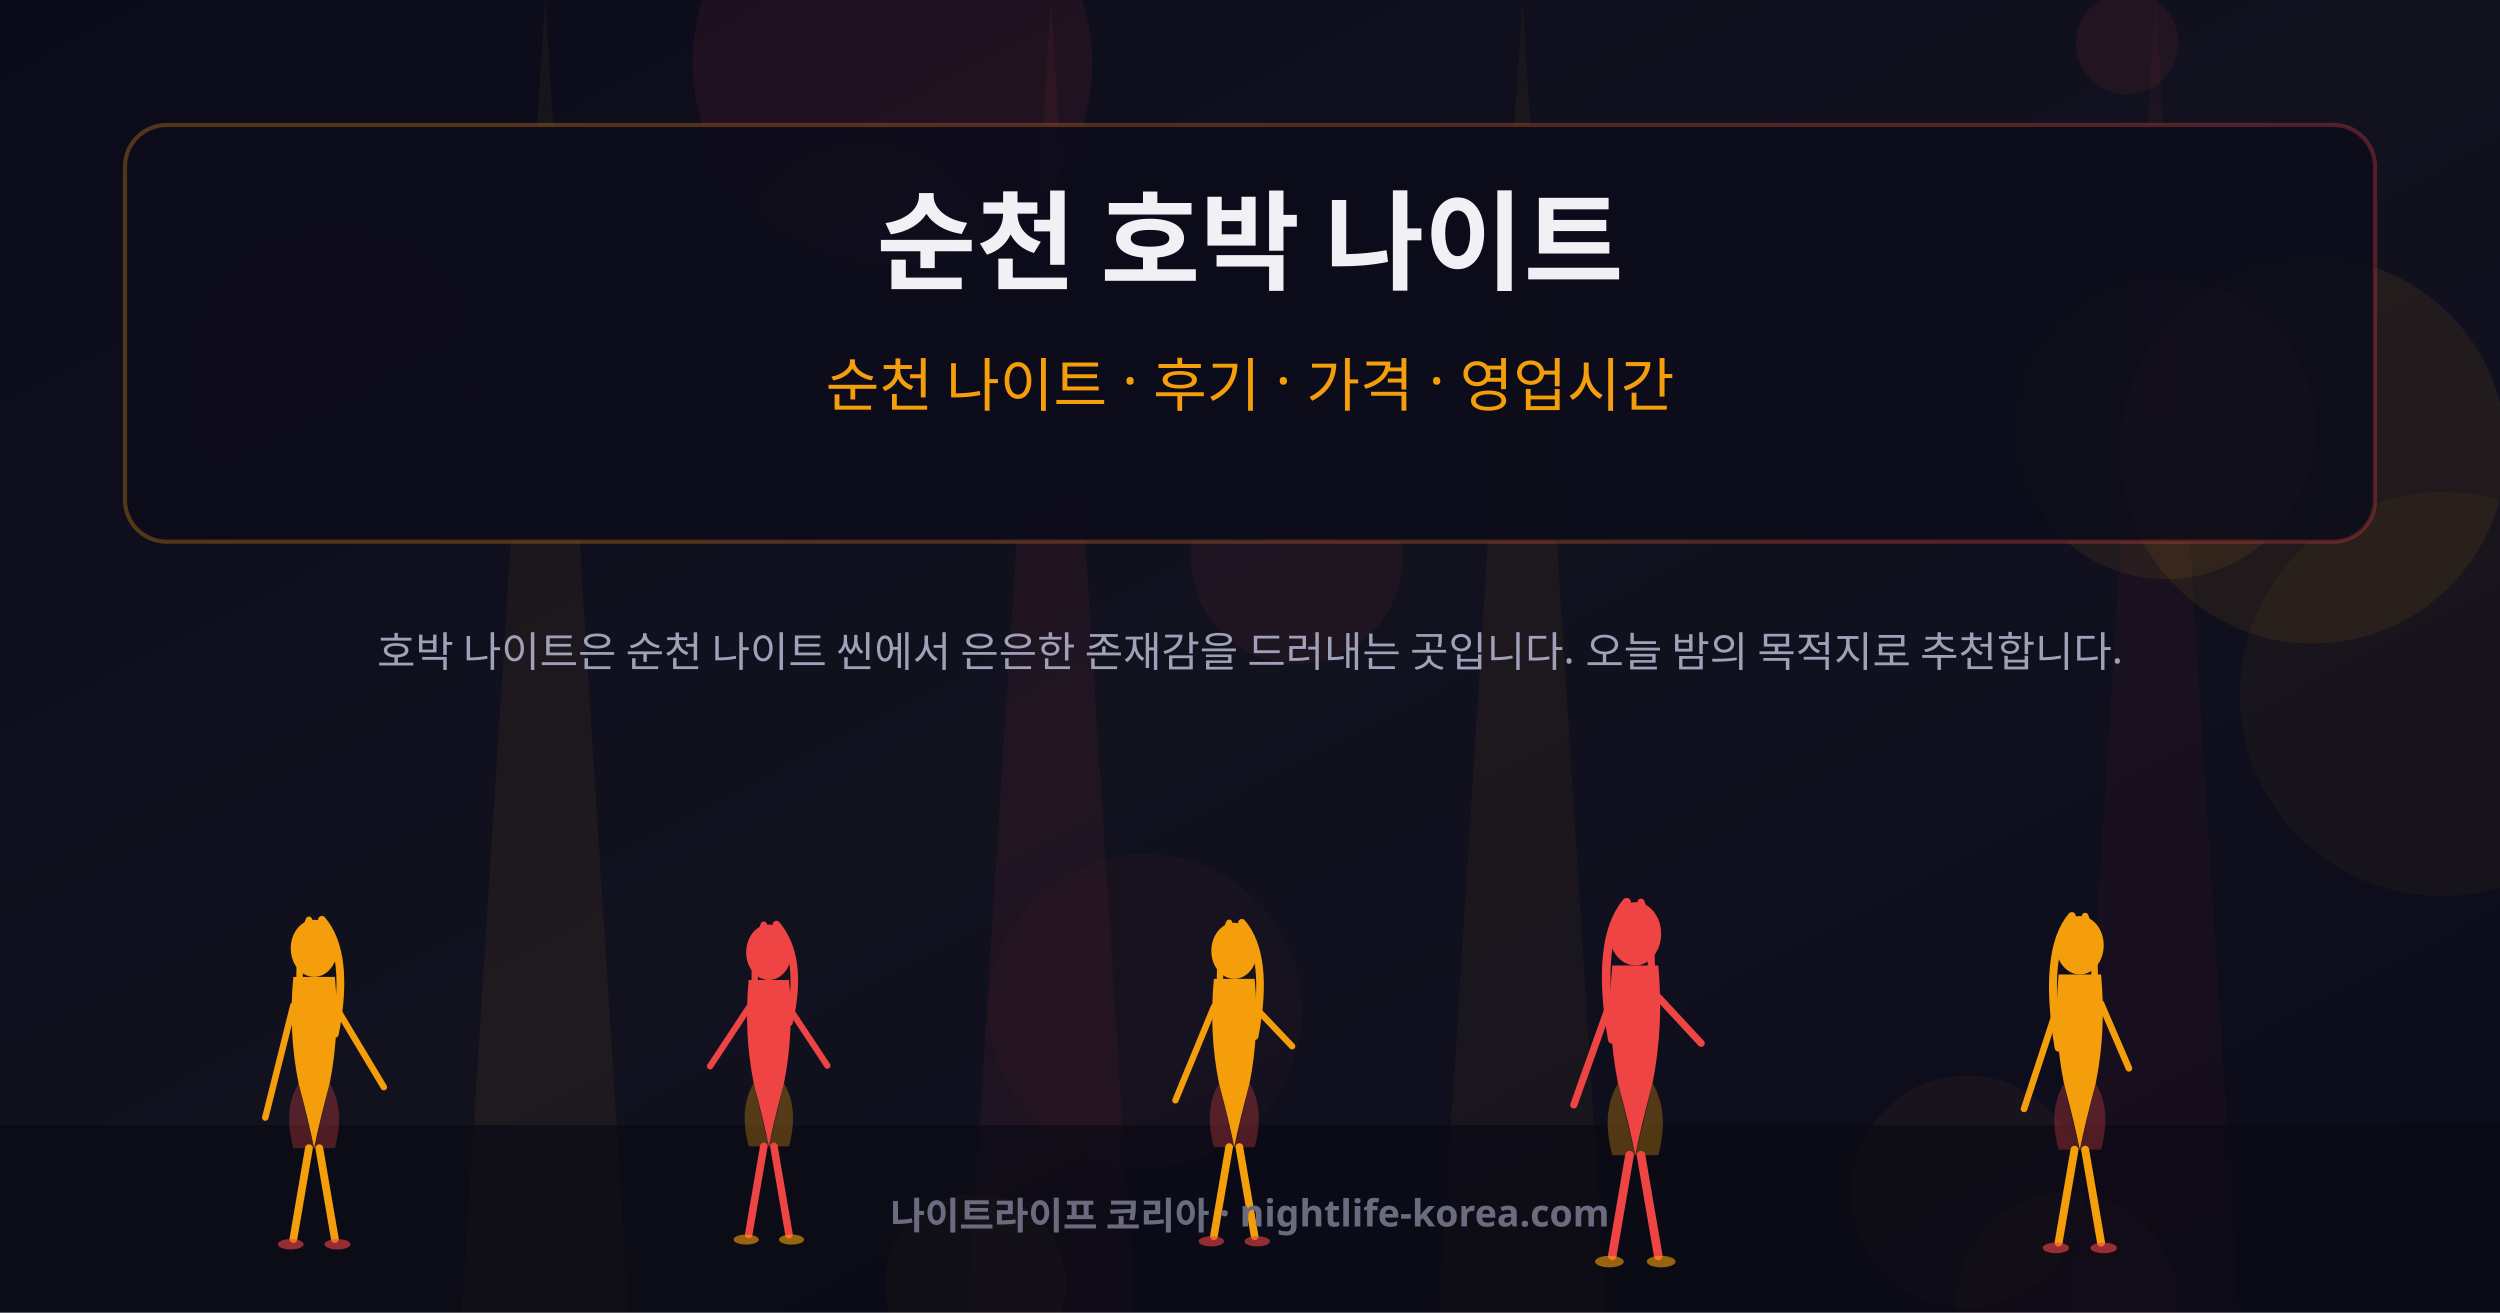
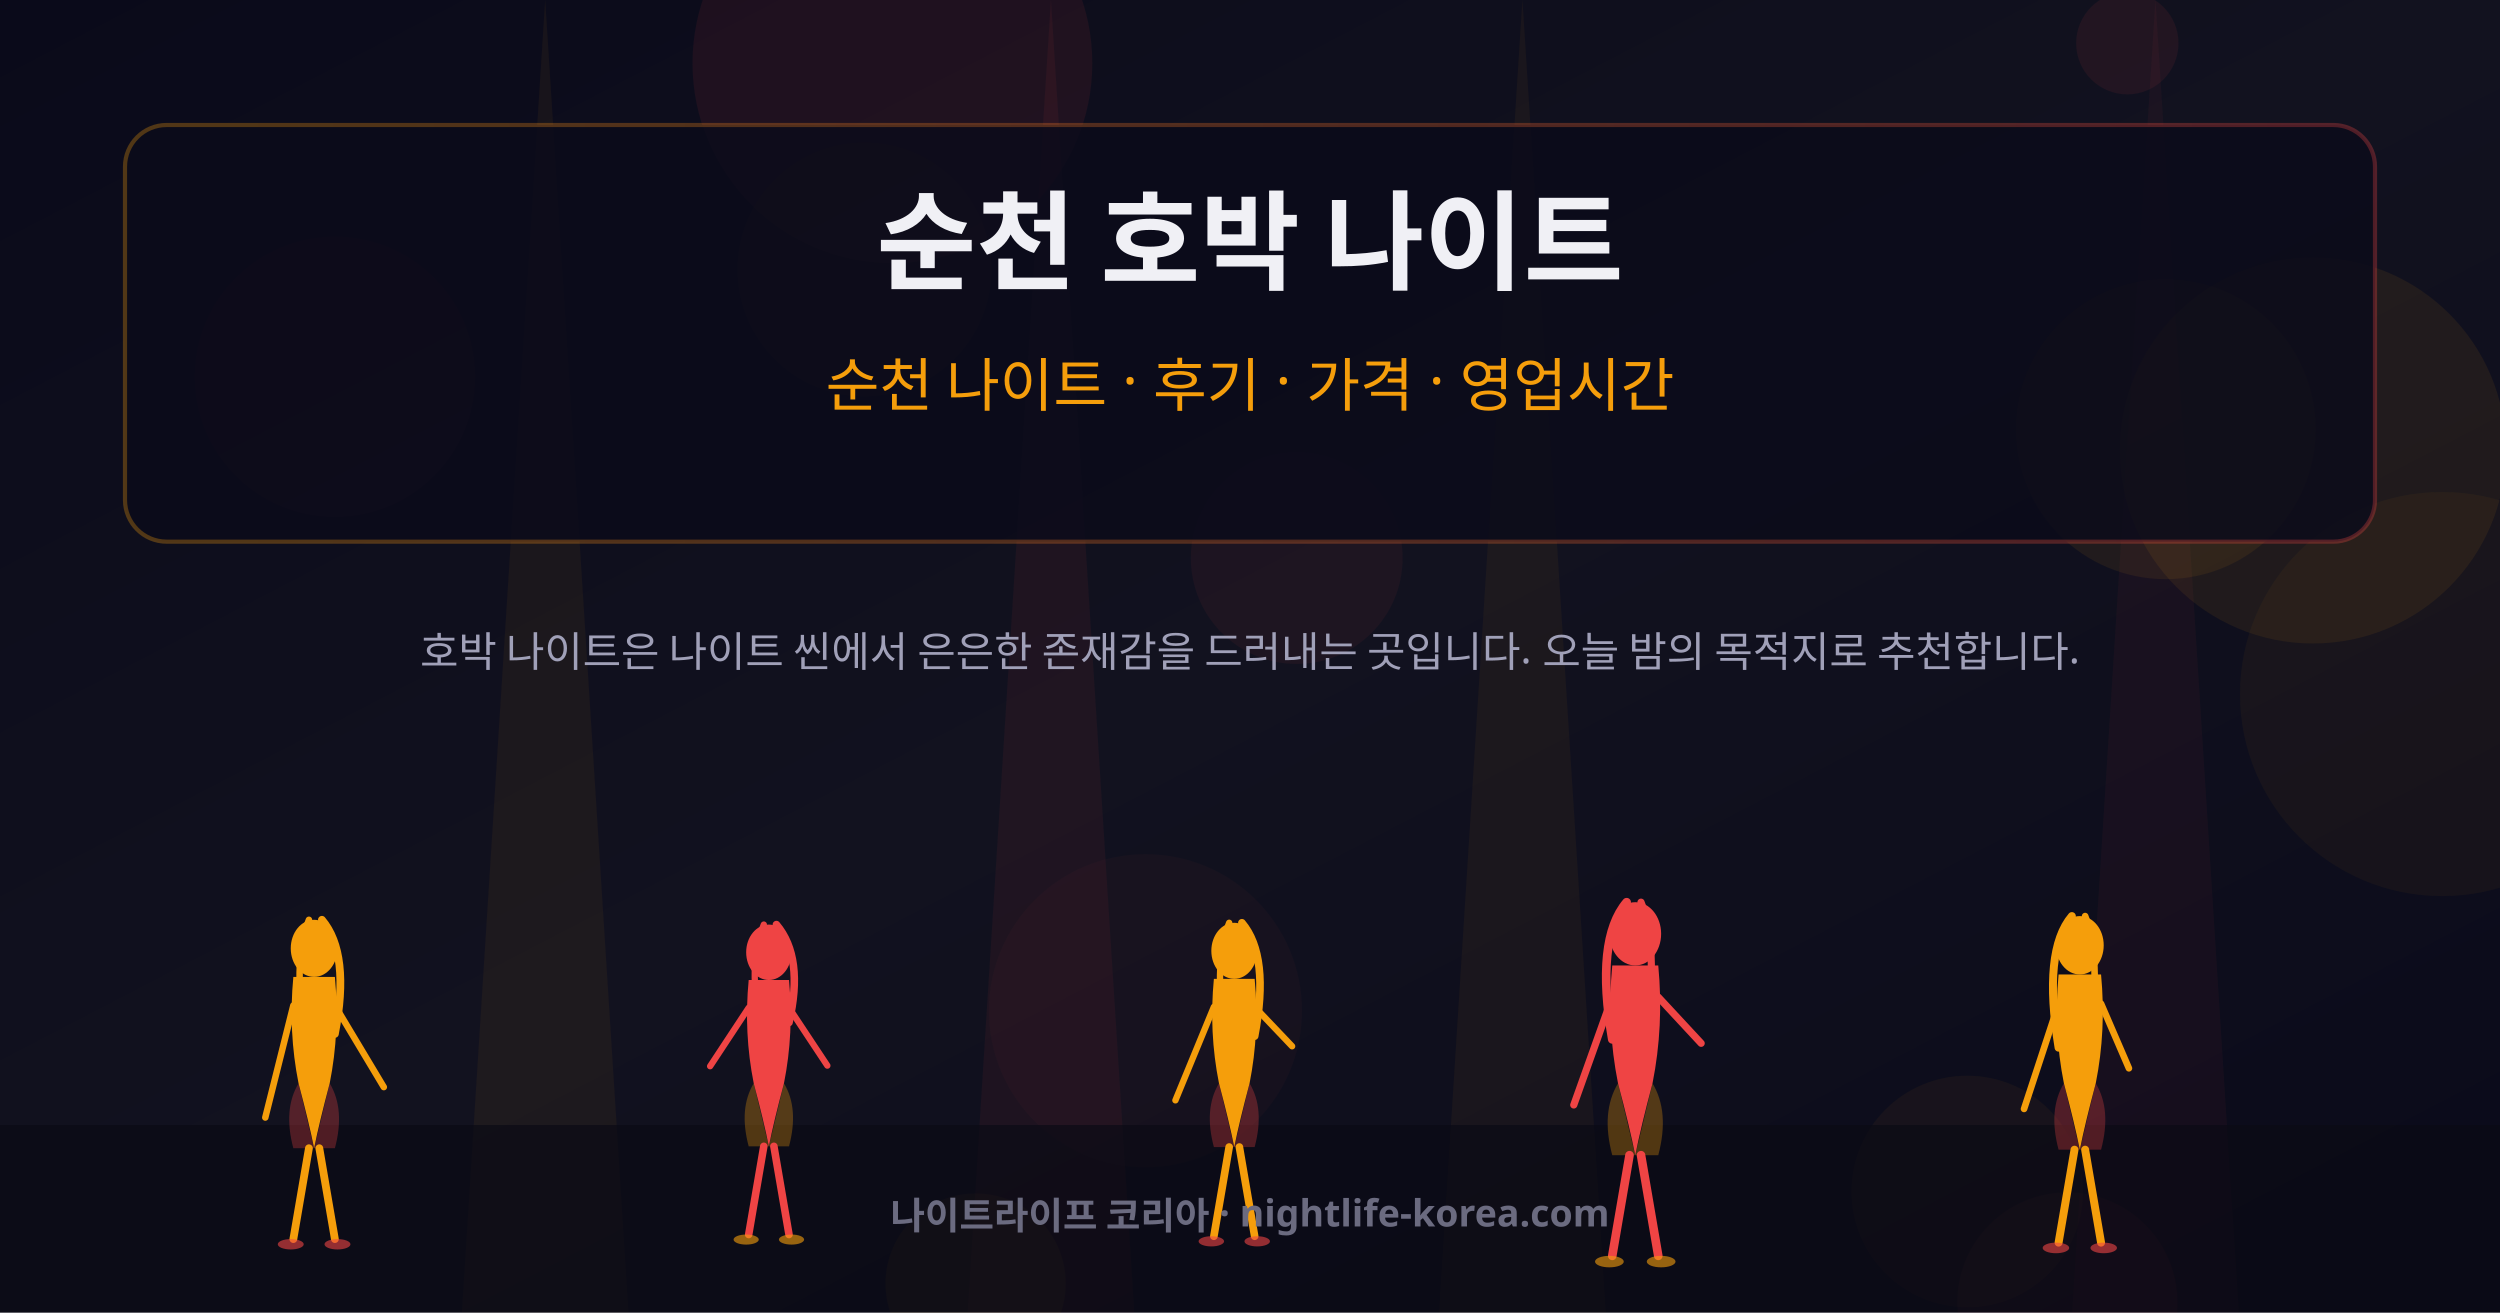
<svg xmlns="http://www.w3.org/2000/svg" viewBox="0 0 1200 630" width="1200" height="630">
  <defs>
    <linearGradient id="ogbg" x1="0%" y1="0%" x2="100%" y2="100%">
      <stop offset="0%" style="stop-color:#0a0a1a" />
      <stop offset="50%" style="stop-color:#12121f" />
      <stop offset="100%" style="stop-color:#0a0a1a" />
    </linearGradient>
    <linearGradient id="ogtxt" x1="0%" y1="0%" x2="100%" y2="0%">
      <stop offset="0%" style="stop-color:#f59e0b" />
      <stop offset="100%" style="stop-color:#ef4444" />
    </linearGradient>
  </defs>
  <rect width="1200" height="630" fill="url(#ogbg)" />
  <polygon points="261.687,0 221.687,630 301.687,630" fill="#f59e0b" opacity="0.058" />
  <polygon points="504.453,0 464.453,630 544.453,630" fill="#ef4444" opacity="0.063" />
  <polygon points="730.767,0 690.767,630 770.767,630" fill="#f59e0b" opacity="0.054" />
  <polygon points="1034.615,0 994.615,630 1074.615,630" fill="#ef4444" opacity="0.048" />
  <circle cx="428.356" cy="30.349" r="95.954" fill="#ef4444" opacity="0.079" />
  <circle cx="468.311" cy="616.079" r="43.252" fill="#f59e0b" opacity="0.078" />
  <circle cx="622.426" cy="267.863" r="50.828" fill="#ef4444" opacity="0.057" />
  <circle cx="160.775" cy="180.865" r="67.342" fill="#ef4444" opacity="0.062" />
  <circle cx="1039.581" cy="206.012" r="71.982" fill="#f59e0b" opacity="0.075" />
  <circle cx="944.259" cy="571.933" r="55.58" fill="#f59e0b" opacity="0.05" />
  <circle cx="1172.186" cy="333.146" r="96.976" fill="#f59e0b" opacity="0.045" />
  <circle cx="992.342" cy="625.171" r="52.863" fill="#ef4444" opacity="0.07" />
  <circle cx="414.927" cy="129.286" r="60.931" fill="#f59e0b" opacity="0.056" />
  <circle cx="1021.112" cy="20.738" r="24.569" fill="#ef4444" opacity="0.078" />
  <circle cx="549.816" cy="485.136" r="75.158" fill="#ef4444" opacity="0.031" />
  <circle cx="1110.176" cy="216.193" r="92.671" fill="#f59e0b" opacity="0.075" />
  <rect x="0" y="540" width="1200" height="90" fill="#0a0a14" opacity="0.7" />
  <g transform="translate(150.7757,520) scale(1.245999)">
    <ellipse cx="0" cy="-52" rx="9" ry="11" fill="#f59e0b" />
    <path d="M3,-63 Q14,-50 8,-19.045" stroke="#f59e0b" stroke-width="3" fill="none" stroke-linecap="round" />
    <path d="M-2,-63 Q-8,-48 -4,-22.045" stroke="#f59e0b" stroke-width="2.5" fill="none" stroke-linecap="round" />
    <path d="M-8,-41 Q-10,-20 -6,0 Q-2,15 0,25 Q2,15 6,0 Q10,-20 8,-41 Z" fill="#f59e0b" />
    <path d="M-6,0 Q-12,10 -8,25 L0,25 Z" fill="#ef4444" opacity="0.3" />
    <path d="M6,0 Q12,10 8,25 L0,25 Z" fill="#ef4444" opacity="0.3" />
    <line x1="-2" y1="25" x2="-8" y2="60" stroke="#f59e0b" stroke-width="3" stroke-linecap="round" />
    <line x1="2" y1="25" x2="8" y2="60" stroke="#f59e0b" stroke-width="3" stroke-linecap="round" />
    <ellipse cx="-9" cy="62" rx="5" ry="2" fill="#ef4444" opacity="0.6" />
    <ellipse cx="9" cy="62" rx="5" ry="2" fill="#ef4444" opacity="0.6" />
    <line x1="-8" y1="-30" x2="-18.811" y2="13.18" stroke="#f59e0b" stroke-width="2.5" stroke-linecap="round" />
    <line x1="8" y1="-30" x2="26.851" y2="1.453" stroke="#f59e0b" stroke-width="2.5" stroke-linecap="round" />
  </g>
  <g transform="translate(369.0456,520) scale(1.209524)">
    <ellipse cx="0" cy="-52" rx="9" ry="11" fill="#ef4444" />
    <path d="M3,-63 Q14,-50 8,-24.135" stroke="#ef4444" stroke-width="3" fill="none" stroke-linecap="round" />
    <path d="M-2,-63 Q-8,-48 -4,-27.135" stroke="#ef4444" stroke-width="2.5" fill="none" stroke-linecap="round" />
    <path d="M-8,-41 Q-10,-20 -6,0 Q-2,15 0,25 Q2,15 6,0 Q10,-20 8,-41 Z" fill="#ef4444" />
    <path d="M-6,0 Q-12,10 -8,25 L0,25 Z" fill="#f59e0b" opacity="0.3" />
    <path d="M6,0 Q12,10 8,25 L0,25 Z" fill="#f59e0b" opacity="0.3" />
    <line x1="-2" y1="25" x2="-8" y2="60" stroke="#ef4444" stroke-width="3" stroke-linecap="round" />
    <line x1="2" y1="25" x2="8" y2="60" stroke="#ef4444" stroke-width="3" stroke-linecap="round" />
    <ellipse cx="-9" cy="62" rx="5" ry="2" fill="#f59e0b" opacity="0.6" />
    <ellipse cx="9" cy="62" rx="5" ry="2" fill="#f59e0b" opacity="0.6" />
    <line x1="-8" y1="-30" x2="-23.304" y2="-6.794" stroke="#ef4444" stroke-width="2.5" stroke-linecap="round" />
    <line x1="8" y1="-30" x2="23.217" y2="-7.031" stroke="#ef4444" stroke-width="2.5" stroke-linecap="round" />
  </g>
  <g transform="translate(592.4484,520) scale(1.223155)">
    <ellipse cx="0" cy="-52" rx="9" ry="11" fill="#f59e0b" />
    <path d="M3,-63 Q14,-50 8,-18.522" stroke="#f59e0b" stroke-width="3" fill="none" stroke-linecap="round" />
    <path d="M-2,-63 Q-8,-48 -4,-21.522" stroke="#f59e0b" stroke-width="2.5" fill="none" stroke-linecap="round" />
    <path d="M-8,-41 Q-10,-20 -6,0 Q-2,15 0,25 Q2,15 6,0 Q10,-20 8,-41 Z" fill="#f59e0b" />
    <path d="M-6,0 Q-12,10 -8,25 L0,25 Z" fill="#ef4444" opacity="0.3" />
    <path d="M6,0 Q12,10 8,25 L0,25 Z" fill="#ef4444" opacity="0.3" />
    <line x1="-2" y1="25" x2="-8" y2="60" stroke="#f59e0b" stroke-width="3" stroke-linecap="round" />
    <line x1="2" y1="25" x2="8" y2="60" stroke="#f59e0b" stroke-width="3" stroke-linecap="round" />
    <ellipse cx="-9" cy="62" rx="5" ry="2" fill="#ef4444" opacity="0.6" />
    <ellipse cx="9" cy="62" rx="5" ry="2" fill="#ef4444" opacity="0.6" />
    <line x1="-8" y1="-30" x2="-23.095" y2="6.67" stroke="#f59e0b" stroke-width="2.5" stroke-linecap="round" />
    <line x1="8" y1="-30" x2="22.695" y2="-14.546" stroke="#f59e0b" stroke-width="2.5" stroke-linecap="round" />
  </g>
  <g transform="translate(784.9257,520) scale(1.380065)">
    <ellipse cx="0" cy="-52" rx="9" ry="11" fill="#ef4444" />
    <path d="M-3,-63 Q-14,-50 -8,-15.287" stroke="#ef4444" stroke-width="3" fill="none" stroke-linecap="round" />
    <path d="M2,-63 Q8,-48 4,-18.287" stroke="#ef4444" stroke-width="2.5" fill="none" stroke-linecap="round" />
    <path d="M-8,-41 Q-10,-20 -6,0 Q-2,15 0,25 Q2,15 6,0 Q10,-20 8,-41 Z" fill="#ef4444" />
    <path d="M-6,0 Q-12,10 -8,25 L0,25 Z" fill="#f59e0b" opacity="0.3" />
    <path d="M6,0 Q12,10 8,25 L0,25 Z" fill="#f59e0b" opacity="0.3" />
    <line x1="-2" y1="25" x2="-8" y2="60" stroke="#ef4444" stroke-width="3" stroke-linecap="round" />
    <line x1="2" y1="25" x2="8" y2="60" stroke="#ef4444" stroke-width="3" stroke-linecap="round" />
    <ellipse cx="-9" cy="62" rx="5" ry="2" fill="#f59e0b" opacity="0.6" />
    <ellipse cx="9" cy="62" rx="5" ry="2" fill="#f59e0b" opacity="0.6" />
    <line x1="-8" y1="-30" x2="-21.389" y2="7.522" stroke="#ef4444" stroke-width="2.5" stroke-linecap="round" />
    <line x1="8" y1="-30" x2="22.919" y2="-13.931" stroke="#ef4444" stroke-width="2.5" stroke-linecap="round" />
  </g>
  <g transform="translate(998.3144,520) scale(1.274241)">
    <ellipse cx="0" cy="-52" rx="9" ry="11" fill="#f59e0b" />
    <path d="M-3,-63 Q-14,-50 -8,-13.435" stroke="#f59e0b" stroke-width="3" fill="none" stroke-linecap="round" />
    <path d="M2,-63 Q8,-48 4,-16.435" stroke="#f59e0b" stroke-width="2.5" fill="none" stroke-linecap="round" />
    <path d="M-8,-41 Q-10,-20 -6,0 Q-2,15 0,25 Q2,15 6,0 Q10,-20 8,-41 Z" fill="#f59e0b" />
    <path d="M-6,0 Q-12,10 -8,25 L0,25 Z" fill="#ef4444" opacity="0.3" />
    <path d="M6,0 Q12,10 8,25 L0,25 Z" fill="#ef4444" opacity="0.3" />
    <line x1="-2" y1="25" x2="-8" y2="60" stroke="#f59e0b" stroke-width="3" stroke-linecap="round" />
    <line x1="2" y1="25" x2="8" y2="60" stroke="#f59e0b" stroke-width="3" stroke-linecap="round" />
    <ellipse cx="-9" cy="62" rx="5" ry="2" fill="#ef4444" opacity="0.6" />
    <ellipse cx="9" cy="62" rx="5" ry="2" fill="#ef4444" opacity="0.6" />
    <line x1="-8" y1="-30" x2="-21.009" y2="9.636" stroke="#f59e0b" stroke-width="2.5" stroke-linecap="round" />
    <line x1="8" y1="-30" x2="18.494" y2="-5.667" stroke="#f59e0b" stroke-width="2.5" stroke-linecap="round" />
  </g>
  <rect x="60" y="60" width="1080" height="200" rx="20" fill="#0a0a1a" opacity="0.85" />
  <rect x="60" y="60" width="1080" height="200" rx="20" fill="none" stroke="url(#ogtxt)" stroke-width="2" opacity="0.3" />
  <text x="600" y="135" text-anchor="middle" font-family="'Noto Sans KR',sans-serif" font-size="52" font-weight="800" fill="#f0f0f5">순천 호박 나이트</text>
  <text x="600" y="195" text-anchor="middle" font-family="'Noto Sans KR',sans-serif" font-size="28" font-weight="500" fill="#f59e0b">순천 나이트 · 후기 · 가격 · 영업시간</text>
  <rect x="60" y="290" width="auto" height="40" rx="20" fill="#f59e0b" opacity="0.15" />
-   <text x="600" y="320" text-anchor="middle" font-family="'Noto Sans KR',sans-serif" font-size="20" fill="#a0a0b8">호박 나이트은 순천 나이트 씬에서 은은한 존재감을 드러내는 곳입니다. 오늘 밤의 목적지로 추천합니다.</text>
+   <text x="600" y="320" text-anchor="middle" font-family="'Noto Sans KR',sans-serif" font-size="20" fill="#a0a0b8">호박 나이트은 나이트 씬에서 은은한 존재감을 드러내는 곳입니다. 오늘 밤의 목적지로 추천합니다.</text>
  <text x="600" y="590" text-anchor="middle" font-family="'Noto Sans KR',sans-serif" font-size="18" font-weight="600" fill="#6b6b80">나이트라이프 코리아 · nightlife-korea.com</text>
</svg>
